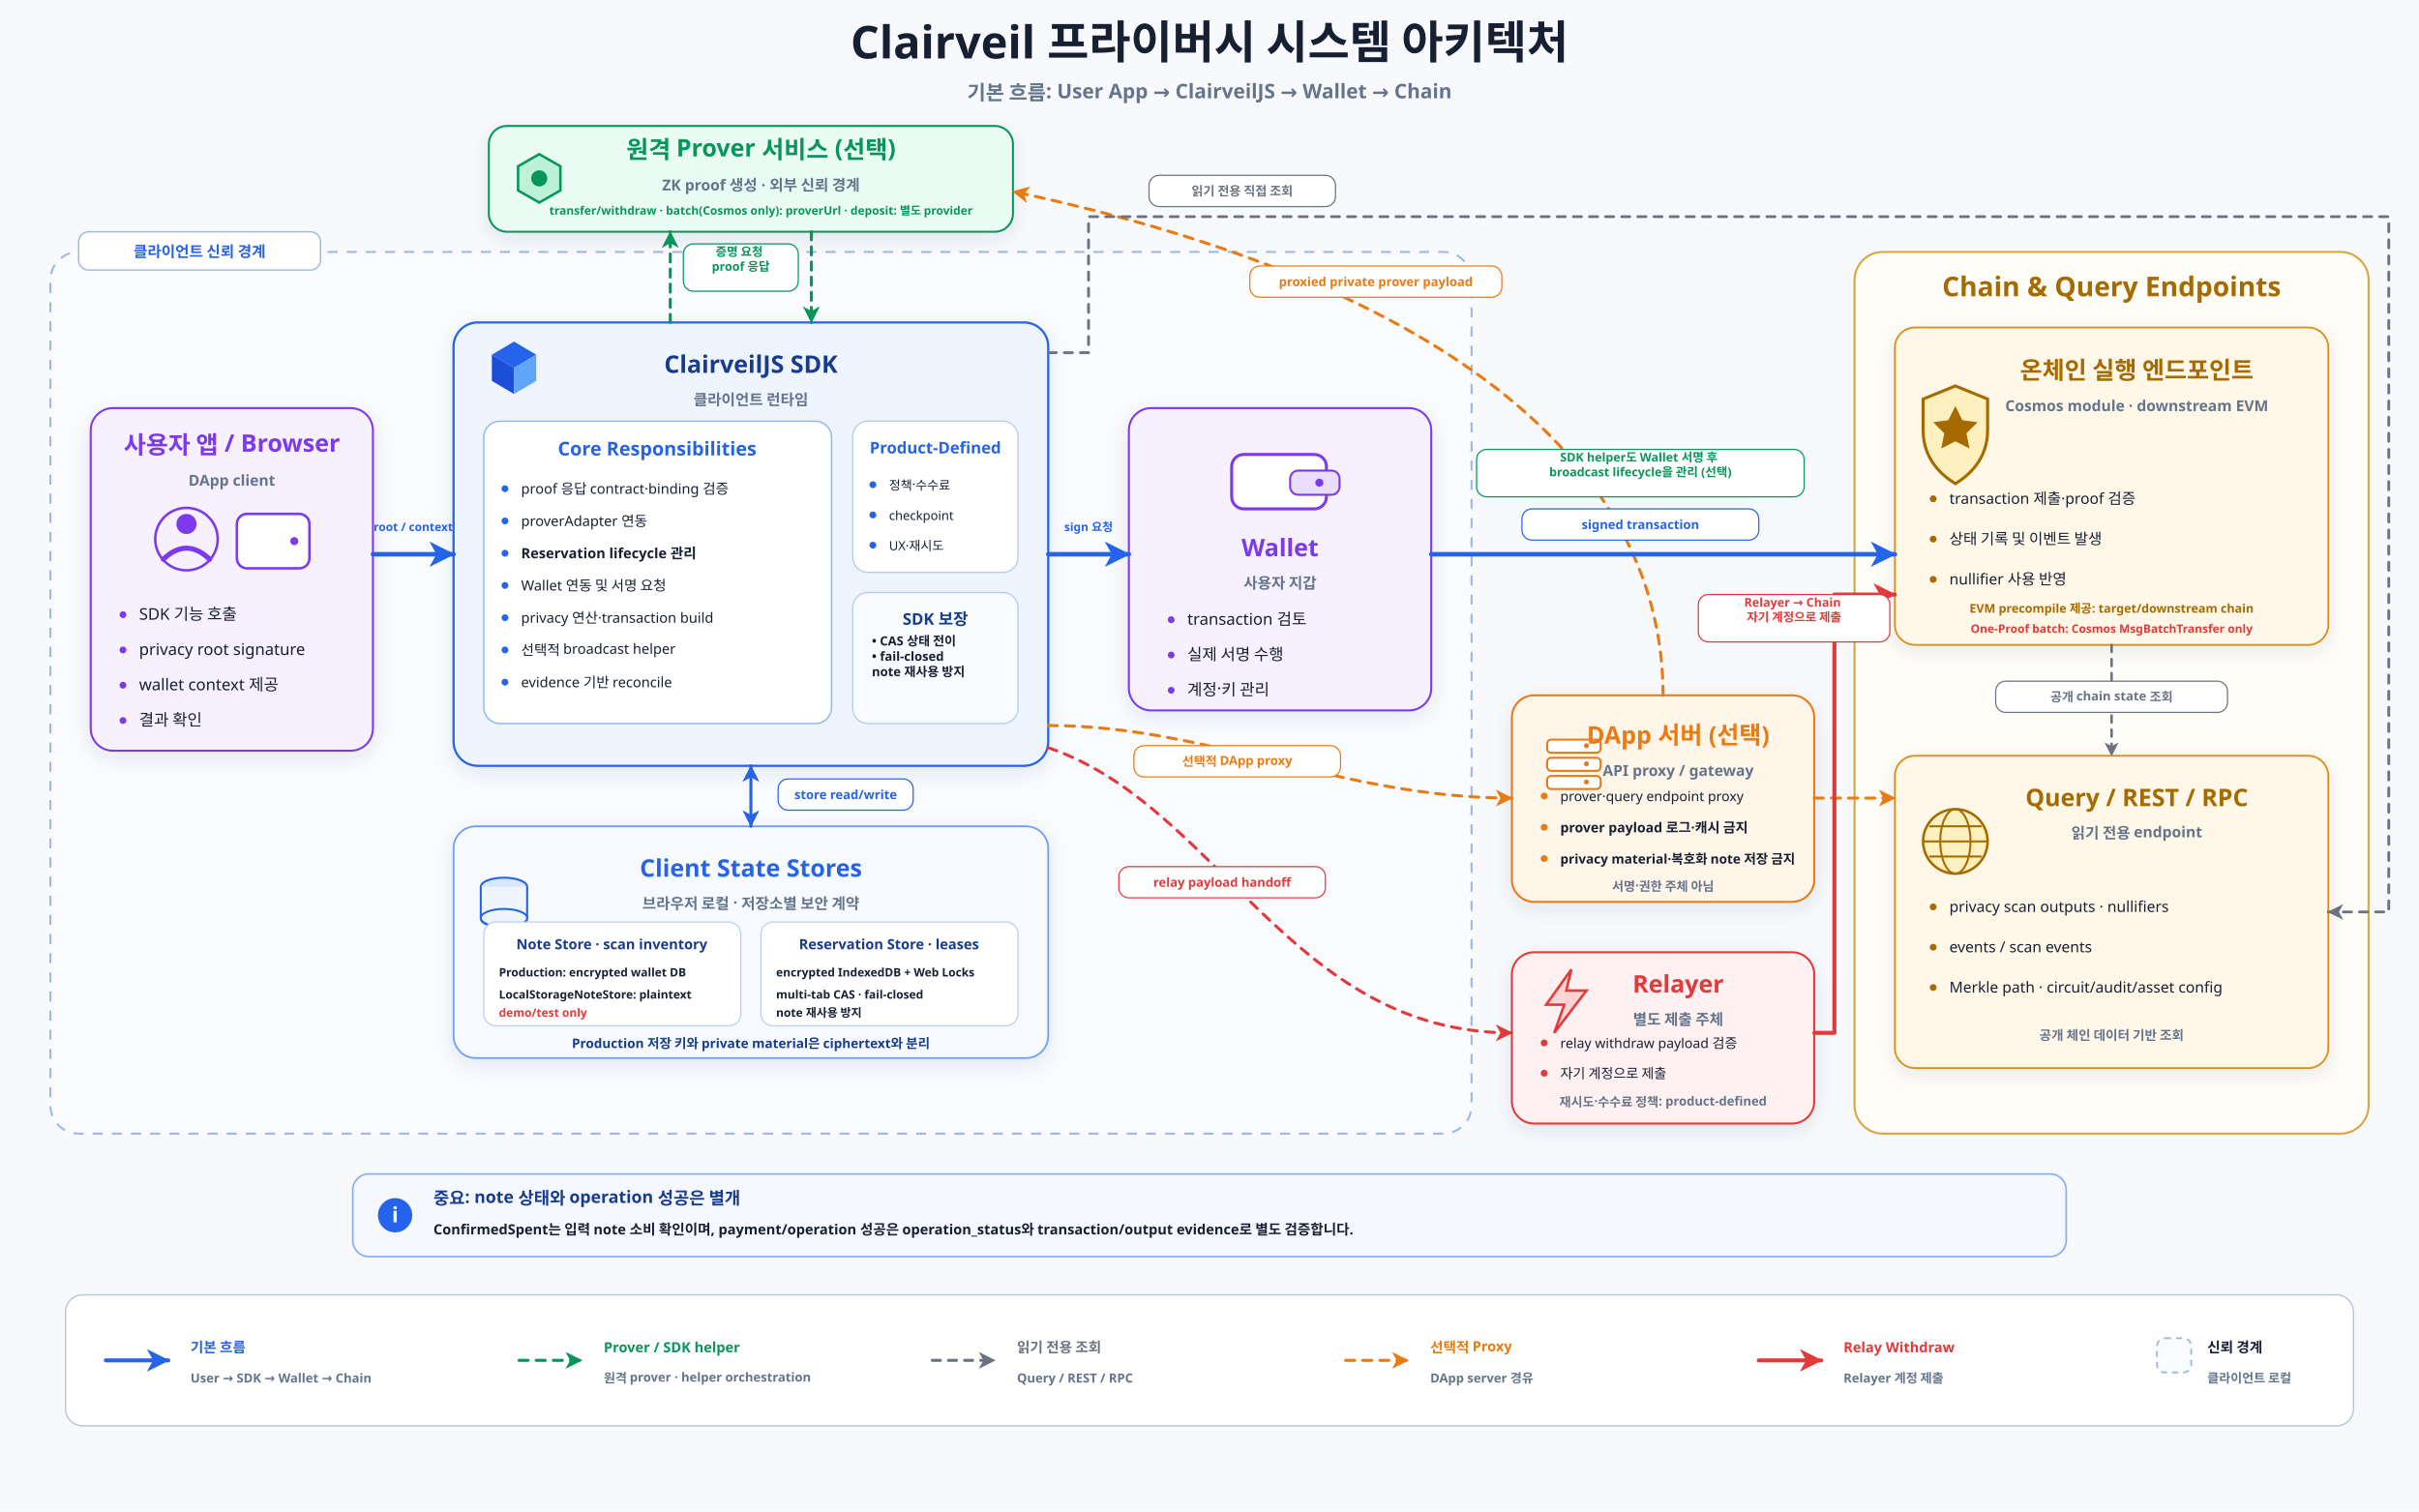
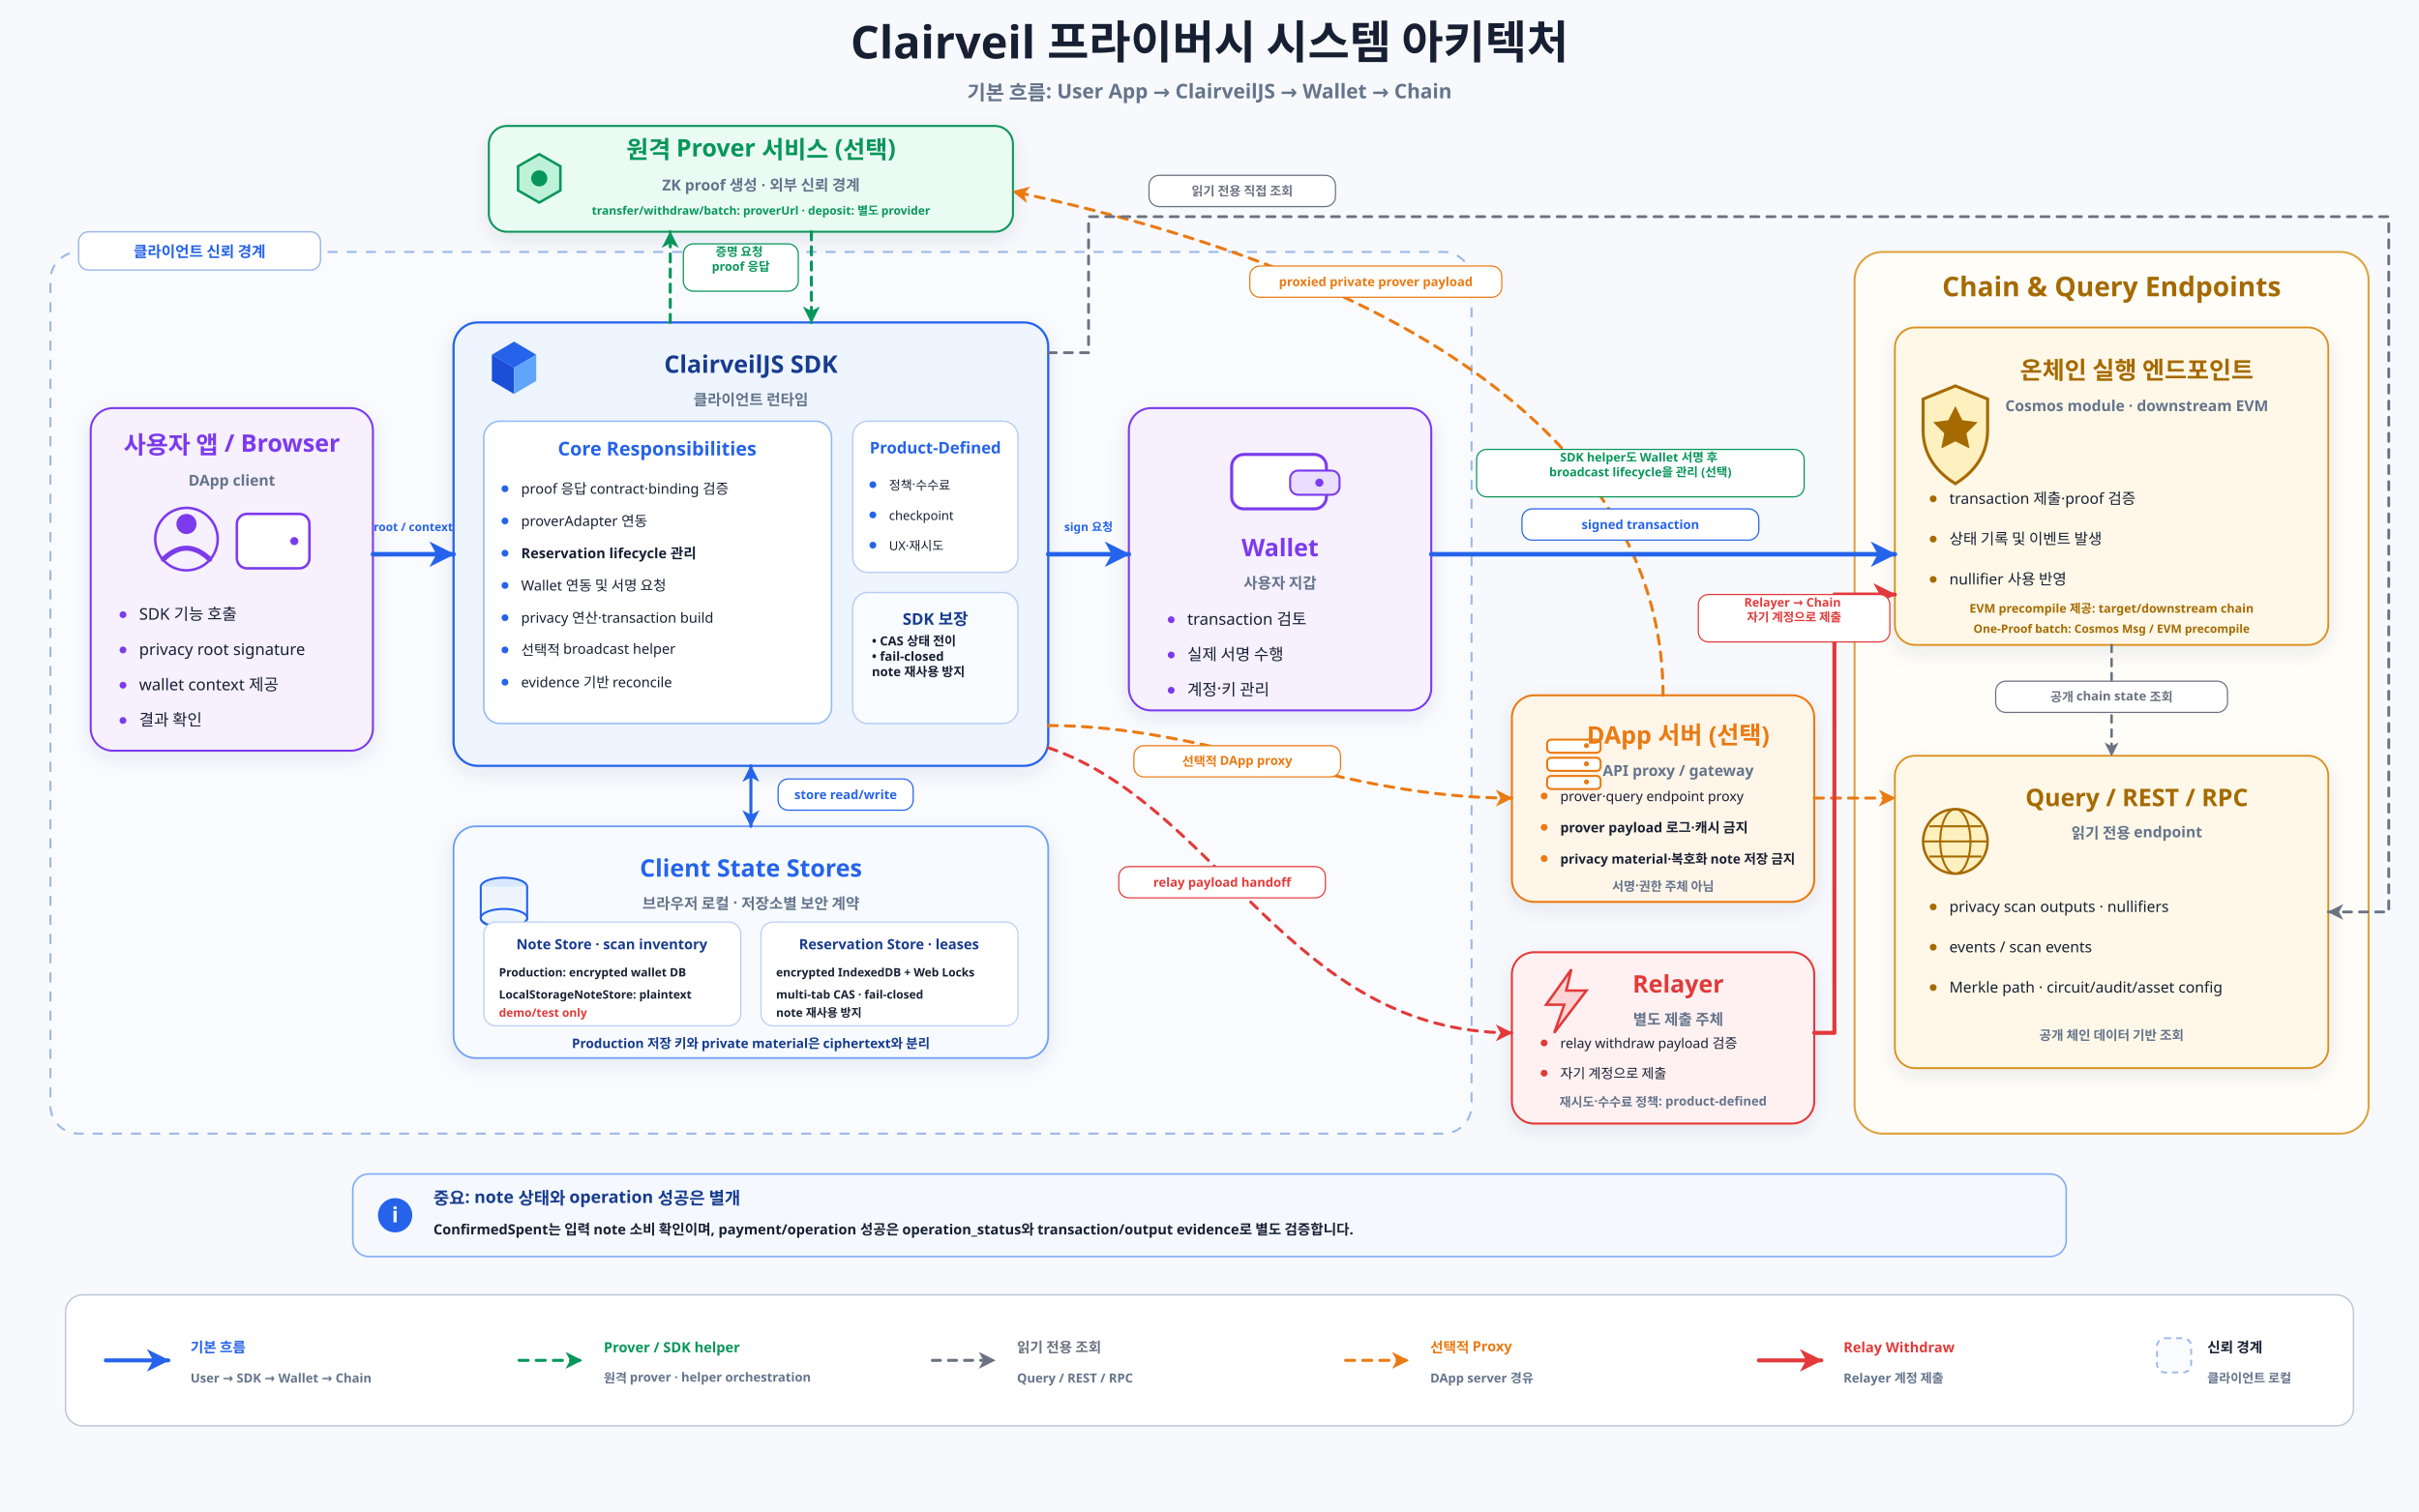
<svg xmlns="http://www.w3.org/2000/svg" width="2400" height="1500" viewBox="0 0 2400 1500" role="img" aria-labelledby="title desc">
  <defs>
    <filter id="shadow" x="-20%" y="-20%" width="140%" height="160%">
      <feDropShadow dx="0" dy="6" stdDeviation="9" flood-color="#26344F" flood-opacity="0.09" />
    </filter>
    <marker id="arrow-2563EB" viewBox="0 0 10 10" markerWidth="7" markerHeight="7" refX="8.6" refY="5" orient="auto-start-reverse" markerUnits="strokeWidth">
      <path d="M1 1 L9 5 L1 9 L3.2 5 Z" fill="#2563EB" />
    </marker>
    <marker id="arrow-7C3AED" viewBox="0 0 10 10" markerWidth="7" markerHeight="7" refX="8.6" refY="5" orient="auto-start-reverse" markerUnits="strokeWidth">
      <path d="M1 1 L9 5 L1 9 L3.2 5 Z" fill="#7C3AED" />
    </marker>
    <marker id="arrow-07965A" viewBox="0 0 10 10" markerWidth="7" markerHeight="7" refX="8.6" refY="5" orient="auto-start-reverse" markerUnits="strokeWidth">
      <path d="M1 1 L9 5 L1 9 L3.2 5 Z" fill="#07965A" />
    </marker>
    <marker id="arrow-EA7A12" viewBox="0 0 10 10" markerWidth="7" markerHeight="7" refX="8.6" refY="5" orient="auto-start-reverse" markerUnits="strokeWidth">
      <path d="M1 1 L9 5 L1 9 L3.2 5 Z" fill="#EA7A12" />
    </marker>
    <marker id="arrow-E23A3A" viewBox="0 0 10 10" markerWidth="7" markerHeight="7" refX="8.6" refY="5" orient="auto-start-reverse" markerUnits="strokeWidth">
      <path d="M1 1 L9 5 L1 9 L3.2 5 Z" fill="#E23A3A" />
    </marker>
    <marker id="arrow-6B7280" viewBox="0 0 10 10" markerWidth="7" markerHeight="7" refX="8.6" refY="5" orient="auto-start-reverse" markerUnits="strokeWidth">
      <path d="M1 1 L9 5 L1 9 L3.2 5 Z" fill="#6B7280" />
    </marker>
    <marker id="arrow-A56A00" viewBox="0 0 10 10" markerWidth="7" markerHeight="7" refX="8.6" refY="5" orient="auto-start-reverse" markerUnits="strokeWidth">
      <path d="M1 1 L9 5 L1 9 L3.2 5 Z" fill="#A56A00" />
    </marker>
  </defs>
  <rect width="2400" height="1500" fill="#F7F9FC" />
  <text x="1200" y="58" text-anchor="middle" font-family="Noto Sans KR, Apple SD Gothic Neo, sans-serif" font-size="45" font-weight="800" fill="#172033">
    <tspan x="1200" dy="0">Clairveil 프라이버시 시스템 아키텍처</tspan>
  </text>
  <text x="1200" y="99" text-anchor="middle" font-family="Noto Sans KR, Apple SD Gothic Neo, sans-serif" font-size="20" font-weight="600" fill="#64748B">
    <tspan x="1200" dy="0">기본 흐름: User App → ClairveilJS → Wallet → Chain</tspan>
  </text>
  <rect x="50" y="250" width="1410" height="875" rx="28" fill="#F9FBFF" stroke="#9DB7E8" stroke-width="2" stroke-dasharray="10 9" />
  <rect x="78" y="230" width="240" height="38" rx="10" fill="#FFFFFF" stroke="#9DB7E8" stroke-width="1.4" />
  <text x="198" y="255" text-anchor="middle" font-family="Noto Sans KR, Apple SD Gothic Neo, sans-serif" font-size="15" font-weight="800" fill="#2563EB">
    <tspan x="198" dy="0">클라이언트 신뢰 경계</tspan>
  </text>
  <rect x="1840" y="250" width="510" height="875" rx="28" fill="#FFFDF8" stroke="#DDA33F" stroke-width="2" />
  <text x="2095" y="294" text-anchor="middle" font-family="Noto Sans KR, Apple SD Gothic Neo, sans-serif" font-size="27" font-weight="800" fill="#A56A00">
    <tspan x="2095" dy="0">Chain &amp; Query Endpoints</tspan>
  </text>
  <rect x="485" y="125" width="520" height="105" rx="18" fill="#EAFBF3" stroke="#07965A" stroke-width="2" filter="url(#shadow)" />
  <path d="M 535 153 l 21 12 v 24 l -21 12 -21 -12 v -24 Z" fill="#BDF1D8" stroke="#07965A" stroke-width="2.5" />
  <circle cx="535" cy="177" r="8" fill="#07965A" />
  <text x="755" y="157" text-anchor="middle" font-family="Noto Sans KR, Apple SD Gothic Neo, sans-serif" font-size="24" font-weight="800" fill="#07965A">
    <tspan x="755" dy="0">원격 Prover 서비스 (선택)</tspan>
  </text>
  <text x="755" y="189" text-anchor="middle" font-family="Noto Sans KR, Apple SD Gothic Neo, sans-serif" font-size="15" font-weight="600" fill="#64748B">
    <tspan x="755" dy="0">ZK proof 생성 · 외부 신뢰 경계</tspan>
  </text>
  <text x="755" y="213" text-anchor="middle" font-family="Noto Sans KR, Apple SD Gothic Neo, sans-serif" font-size="11.5" font-weight="700" fill="#07965A">
-     <tspan x="755" dy="0">transfer/withdraw · batch(Cosmos only): proverUrl · deposit: 별도 provider</tspan>
+     <tspan x="755" dy="0">transfer/withdraw/batch: proverUrl · deposit: 별도 provider</tspan>
  </text>
  <rect x="90" y="405" width="280" height="340" rx="22" fill="#F6F0FF" stroke="#7C3AED" stroke-width="2" filter="url(#shadow)" />
  <text x="230" y="450" text-anchor="middle" font-family="Noto Sans KR, Apple SD Gothic Neo, sans-serif" font-size="24" font-weight="800" fill="#7C3AED">
    <tspan x="230" dy="0">사용자 앱 / Browser</tspan>
  </text>
  <text x="230" y="482" text-anchor="middle" font-family="Noto Sans KR, Apple SD Gothic Neo, sans-serif" font-size="15" font-weight="600" fill="#64748B">
    <tspan x="230" dy="0">DApp client</tspan>
  </text>
  <circle cx="185" cy="520" r="10" fill="#7C3AED" />
  <circle cx="185" cy="535" r="31" fill="none" stroke="#7C3AED" stroke-width="2.5" />
  <path d="M 162 555 Q 185 533 208 555" fill="none" stroke="#7C3AED" stroke-width="5" stroke-linecap="round" />
  <rect x="235" y="510" width="72" height="54" rx="10" fill="#FFFFFF" stroke="#7C3AED" stroke-width="2.5" />
  <circle cx="292" cy="537" r="4" fill="#7C3AED" />
  <circle cx="122" cy="610" r="3.4" fill="#7C3AED" />
  <text x="138" y="615" text-anchor="start" font-family="Noto Sans KR, Apple SD Gothic Neo, sans-serif" font-size="16" font-weight="500" fill="#172033">
    <tspan x="138" dy="0">SDK 기능 호출</tspan>
  </text>
  <circle cx="122" cy="645" r="3.4" fill="#7C3AED" />
  <text x="138" y="650" text-anchor="start" font-family="Noto Sans KR, Apple SD Gothic Neo, sans-serif" font-size="16" font-weight="500" fill="#172033">
    <tspan x="138" dy="0">privacy root signature</tspan>
  </text>
  <circle cx="122" cy="680" r="3.4" fill="#7C3AED" />
  <text x="138" y="685" text-anchor="start" font-family="Noto Sans KR, Apple SD Gothic Neo, sans-serif" font-size="16" font-weight="500" fill="#172033">
    <tspan x="138" dy="0">wallet context 제공</tspan>
  </text>
  <circle cx="122" cy="715" r="3.4" fill="#7C3AED" />
  <text x="138" y="720" text-anchor="start" font-family="Noto Sans KR, Apple SD Gothic Neo, sans-serif" font-size="16" font-weight="500" fill="#172033">
    <tspan x="138" dy="0">결과 확인</tspan>
  </text>
  <rect x="450" y="320" width="590" height="440" rx="24" fill="#EEF5FF" stroke="#2563EB" stroke-width="2.2" filter="url(#shadow)" />
  <path d="M 488 352 l 22 -13 22 13 -22 13 Z" fill="#2563EB" />
  <path d="M 488 352 v 26 l 22 13 V 365 Z" fill="#1D4ED8" />
  <path d="M 532 352 v 26 l -22 13 V 365 Z" fill="#60A5FA" />
  <text x="745" y="370" text-anchor="middle" font-family="Noto Sans KR, Apple SD Gothic Neo, sans-serif" font-size="24" font-weight="800" fill="#173B8E">
    <tspan x="745" dy="0">ClairveilJS SDK</tspan>
  </text>
  <text x="745" y="402" text-anchor="middle" font-family="Noto Sans KR, Apple SD Gothic Neo, sans-serif" font-size="15" font-weight="600" fill="#64748B">
    <tspan x="745" dy="0">클라이언트 런타임</tspan>
  </text>
  <rect x="480" y="418" width="345" height="300" rx="16" fill="#FFFFFF" stroke="#94B9F7" stroke-width="1.5" />
  <text x="652" y="452" text-anchor="middle" font-family="Noto Sans KR, Apple SD Gothic Neo, sans-serif" font-size="19" font-weight="800" fill="#2563EB">
    <tspan x="652" dy="0">Core Responsibilities</tspan>
  </text>
  <circle cx="501" cy="485" r="3.4" fill="#2563EB" />
  <text x="517" y="490" text-anchor="start" font-family="Noto Sans KR, Apple SD Gothic Neo, sans-serif" font-size="14" font-weight="500" fill="#172033">
    <tspan x="517" dy="0">proof 응답 contract·binding 검증</tspan>
  </text>
  <circle cx="501" cy="517" r="3.4" fill="#2563EB" />
  <text x="517" y="522" text-anchor="start" font-family="Noto Sans KR, Apple SD Gothic Neo, sans-serif" font-size="14" font-weight="500" fill="#172033">
    <tspan x="517" dy="0">proverAdapter 연동</tspan>
  </text>
  <circle cx="501" cy="549" r="3.4" fill="#2563EB" />
  <text x="517" y="554" text-anchor="start" font-family="Noto Sans KR, Apple SD Gothic Neo, sans-serif" font-size="14" font-weight="700" fill="#172033">
    <tspan x="517" dy="0">Reservation lifecycle 관리</tspan>
  </text>
  <circle cx="501" cy="581" r="3.4" fill="#2563EB" />
  <text x="517" y="586" text-anchor="start" font-family="Noto Sans KR, Apple SD Gothic Neo, sans-serif" font-size="14" font-weight="500" fill="#172033">
    <tspan x="517" dy="0">Wallet 연동 및 서명 요청</tspan>
  </text>
  <circle cx="501" cy="613" r="3.4" fill="#2563EB" />
  <text x="517" y="618" text-anchor="start" font-family="Noto Sans KR, Apple SD Gothic Neo, sans-serif" font-size="14" font-weight="500" fill="#172033">
    <tspan x="517" dy="0">privacy 연산·transaction build</tspan>
  </text>
  <circle cx="501" cy="645" r="3.4" fill="#2563EB" />
  <text x="517" y="650" text-anchor="start" font-family="Noto Sans KR, Apple SD Gothic Neo, sans-serif" font-size="14" font-weight="500" fill="#172033">
    <tspan x="517" dy="0">선택적 broadcast helper</tspan>
  </text>
  <circle cx="501" cy="677" r="3.4" fill="#2563EB" />
  <text x="517" y="682" text-anchor="start" font-family="Noto Sans KR, Apple SD Gothic Neo, sans-serif" font-size="14" font-weight="500" fill="#172033">
    <tspan x="517" dy="0">evidence 기반 reconcile</tspan>
  </text>
  <rect x="846" y="418" width="164" height="150" rx="15" fill="#FFFFFF" stroke="#B8CDF4" stroke-width="1.4" />
  <text x="928" y="450" text-anchor="middle" font-family="Noto Sans KR, Apple SD Gothic Neo, sans-serif" font-size="16" font-weight="800" fill="#2563EB">
    <tspan x="928" dy="0">Product-Defined</tspan>
  </text>
  <circle cx="866" cy="481" r="3.4" fill="#2563EB" />
  <text x="882" y="486" text-anchor="start" font-family="Noto Sans KR, Apple SD Gothic Neo, sans-serif" font-size="12.5" font-weight="500" fill="#172033">
    <tspan x="882" dy="0">정책·수수료</tspan>
  </text>
  <circle cx="866" cy="511" r="3.4" fill="#2563EB" />
  <text x="882" y="516" text-anchor="start" font-family="Noto Sans KR, Apple SD Gothic Neo, sans-serif" font-size="12.5" font-weight="500" fill="#172033">
    <tspan x="882" dy="0">checkpoint</tspan>
  </text>
  <circle cx="866" cy="541" r="3.4" fill="#2563EB" />
  <text x="882" y="546" text-anchor="start" font-family="Noto Sans KR, Apple SD Gothic Neo, sans-serif" font-size="12.5" font-weight="500" fill="#172033">
    <tspan x="882" dy="0">UX·재시도</tspan>
  </text>
  <rect x="846" y="588" width="164" height="130" rx="15" fill="#F8FBFF" stroke="#B8CDF4" stroke-width="1.4" />
  <text x="928" y="620" text-anchor="middle" font-family="Noto Sans KR, Apple SD Gothic Neo, sans-serif" font-size="16" font-weight="800" fill="#173B8E">
    <tspan x="928" dy="0">SDK 보장</tspan>
  </text>
  <text x="865" y="640.5" text-anchor="start" font-family="Noto Sans KR, Apple SD Gothic Neo, sans-serif" font-size="12.5" font-weight="600" fill="#172033">
    <tspan x="865" dy="0">• CAS 상태 전이</tspan>
    <tspan x="865" dy="15.25">• fail-closed</tspan>
    <tspan x="865" dy="15.25">  note 재사용 방지</tspan>
  </text>
  <rect x="1120" y="405" width="300" height="300" rx="22" fill="#F6F0FF" stroke="#7C3AED" stroke-width="2" filter="url(#shadow)" />
  <rect x="1222" y="451" width="94" height="54" rx="12" fill="#FFFFFF" stroke="#7C3AED" stroke-width="3" />
  <rect x="1280" y="467" width="49" height="24" rx="8" fill="#E9DEFF" stroke="#7C3AED" stroke-width="2" />
  <circle cx="1309" cy="479" r="4" fill="#7C3AED" />
  <text x="1270" y="552" text-anchor="middle" font-family="Noto Sans KR, Apple SD Gothic Neo, sans-serif" font-size="24" font-weight="800" fill="#7C3AED">
    <tspan x="1270" dy="0">Wallet</tspan>
  </text>
  <text x="1270" y="584" text-anchor="middle" font-family="Noto Sans KR, Apple SD Gothic Neo, sans-serif" font-size="15" font-weight="600" fill="#64748B">
    <tspan x="1270" dy="0">사용자 지갑</tspan>
  </text>
  <circle cx="1162" cy="615" r="3.4" fill="#7C3AED" />
  <text x="1178" y="620" text-anchor="start" font-family="Noto Sans KR, Apple SD Gothic Neo, sans-serif" font-size="16" font-weight="500" fill="#172033">
    <tspan x="1178" dy="0">transaction 검토</tspan>
  </text>
  <circle cx="1162" cy="650" r="3.4" fill="#7C3AED" />
  <text x="1178" y="655" text-anchor="start" font-family="Noto Sans KR, Apple SD Gothic Neo, sans-serif" font-size="16" font-weight="500" fill="#172033">
    <tspan x="1178" dy="0">실제 서명 수행</tspan>
  </text>
  <circle cx="1162" cy="685" r="3.4" fill="#7C3AED" />
  <text x="1178" y="690" text-anchor="start" font-family="Noto Sans KR, Apple SD Gothic Neo, sans-serif" font-size="16" font-weight="500" fill="#172033">
    <tspan x="1178" dy="0">계정·키 관리</tspan>
  </text>
  <rect x="450" y="820" width="590" height="230" rx="22" fill="#F7FBFF" stroke="#6FA1F5" stroke-width="1.8" filter="url(#shadow)" />
  <ellipse cx="500" cy="880" rx="23" ry="9" fill="#D9E8FF" stroke="#2563EB" stroke-width="2" />
  <path d="M 477 880 v 31 c 0 6 10 9 23 9 s 23 -3 23 -9 v -31" fill="#EEF5FF" stroke="#2563EB" stroke-width="2" />
  <ellipse cx="500" cy="911" rx="23" ry="9" fill="#EEF5FF" stroke="#2563EB" stroke-width="2" />
  <text x="745" y="870" text-anchor="middle" font-family="Noto Sans KR, Apple SD Gothic Neo, sans-serif" font-size="24" font-weight="800" fill="#2563EB">
    <tspan x="745" dy="0">Client State Stores</tspan>
  </text>
  <text x="745" y="902" text-anchor="middle" font-family="Noto Sans KR, Apple SD Gothic Neo, sans-serif" font-size="15" font-weight="600" fill="#64748B">
    <tspan x="745" dy="0">브라우저 로컬 · 저장소별 보안 계약</tspan>
  </text>
  <rect x="480" y="915" width="255" height="103" rx="12" fill="#FFFFFF" stroke="#B8CDF4" stroke-width="1.2" />
  <text x="607" y="942" text-anchor="middle" font-family="Noto Sans KR, Apple SD Gothic Neo, sans-serif" font-size="14" font-weight="800" fill="#173B8E">
    <tspan x="607" dy="0">Note Store · scan inventory</tspan>
  </text>
  <text x="495" y="969" text-anchor="start" font-family="Noto Sans KR, Apple SD Gothic Neo, sans-serif" font-size="11.5" font-weight="600" fill="#172033">
    <tspan x="495" dy="0">Production: encrypted wallet DB</tspan>
  </text>
  <text x="495" y="991" text-anchor="start" font-family="Noto Sans KR, Apple SD Gothic Neo, sans-serif" font-size="11.5" font-weight="600" fill="#172033">
    <tspan x="495" dy="0">LocalStorageNoteStore: plaintext</tspan>
  </text>
  <text x="495" y="1009" text-anchor="start" font-family="Noto Sans KR, Apple SD Gothic Neo, sans-serif" font-size="11.5" font-weight="700" fill="#E23A3A">
    <tspan x="495" dy="0">demo/test only</tspan>
  </text>
  <rect x="755" y="915" width="255" height="103" rx="12" fill="#FFFFFF" stroke="#B8CDF4" stroke-width="1.2" />
  <text x="882" y="942" text-anchor="middle" font-family="Noto Sans KR, Apple SD Gothic Neo, sans-serif" font-size="14" font-weight="800" fill="#173B8E">
    <tspan x="882" dy="0">Reservation Store · leases</tspan>
  </text>
  <text x="770" y="969" text-anchor="start" font-family="Noto Sans KR, Apple SD Gothic Neo, sans-serif" font-size="11.5" font-weight="600" fill="#172033">
    <tspan x="770" dy="0">encrypted IndexedDB + Web Locks</tspan>
  </text>
  <text x="770" y="991" text-anchor="start" font-family="Noto Sans KR, Apple SD Gothic Neo, sans-serif" font-size="11.5" font-weight="600" fill="#172033">
    <tspan x="770" dy="0">multi-tab CAS · fail-closed</tspan>
  </text>
  <text x="770" y="1009" text-anchor="start" font-family="Noto Sans KR, Apple SD Gothic Neo, sans-serif" font-size="11.5" font-weight="700" fill="#172033">
    <tspan x="770" dy="0">note 재사용 방지</tspan>
  </text>
  <text x="745" y="1040" text-anchor="middle" font-family="Noto Sans KR, Apple SD Gothic Neo, sans-serif" font-size="13" font-weight="700" fill="#173B8E">
    <tspan x="745" dy="0">Production 저장 키와 private material은 ciphertext와 분리</tspan>
  </text>
  <rect x="1500" y="690" width="300" height="205" rx="22" fill="#FFF5E8" stroke="#EA7A12" stroke-width="2" filter="url(#shadow)" />
  <rect x="1535" y="734" width="53" height="13" rx="4" fill="#FFFFFF" stroke="#EA7A12" stroke-width="2" />
  <circle cx="1574" cy="740" r="2.5" fill="#EA7A12" />
  <rect x="1535" y="752" width="53" height="13" rx="4" fill="#FFFFFF" stroke="#EA7A12" stroke-width="2" />
  <circle cx="1574" cy="758" r="2.5" fill="#EA7A12" />
  <rect x="1535" y="770" width="53" height="13" rx="4" fill="#FFFFFF" stroke="#EA7A12" stroke-width="2" />
  <circle cx="1574" cy="776" r="2.5" fill="#EA7A12" />
  <text x="1665" y="738" text-anchor="middle" font-family="Noto Sans KR, Apple SD Gothic Neo, sans-serif" font-size="24" font-weight="800" fill="#EA7A12">
    <tspan x="1665" dy="0">DApp 서버 (선택)</tspan>
  </text>
  <text x="1665" y="770" text-anchor="middle" font-family="Noto Sans KR, Apple SD Gothic Neo, sans-serif" font-size="15" font-weight="600" fill="#64748B">
    <tspan x="1665" dy="0">API proxy / gateway</tspan>
  </text>
  <circle cx="1532" cy="790" r="3.4" fill="#EA7A12" />
  <text x="1548" y="795" text-anchor="start" font-family="Noto Sans KR, Apple SD Gothic Neo, sans-serif" font-size="13.5" font-weight="500" fill="#172033">
    <tspan x="1548" dy="0">prover·query endpoint proxy</tspan>
  </text>
  <circle cx="1532" cy="821" r="3.4" fill="#EA7A12" />
  <text x="1548" y="826" text-anchor="start" font-family="Noto Sans KR, Apple SD Gothic Neo, sans-serif" font-size="13.5" font-weight="700" fill="#172033">
    <tspan x="1548" dy="0">prover payload 로그·캐시 금지</tspan>
  </text>
  <circle cx="1532" cy="852" r="3.4" fill="#EA7A12" />
  <text x="1548" y="857" text-anchor="start" font-family="Noto Sans KR, Apple SD Gothic Neo, sans-serif" font-size="13" font-weight="700" fill="#172033">
    <tspan x="1548" dy="0">privacy material·복호화 note 저장 금지</tspan>
  </text>
  <text x="1650" y="884" text-anchor="middle" font-family="Noto Sans KR, Apple SD Gothic Neo, sans-serif" font-size="12.5" font-weight="700" fill="#64748B">
    <tspan x="1650" dy="0">서명·권한 주체 아님</tspan>
  </text>
  <rect x="1500" y="945" width="300" height="170" rx="22" fill="#FFF1F1" stroke="#E23A3A" stroke-width="2" filter="url(#shadow)" />
  <path d="M 1559 962 l -25 35 h 18 l -10 28 32 -42 h -20 Z" fill="#FFD4D4" stroke="#E23A3A" stroke-width="2.5" />
  <text x="1665" y="985" text-anchor="middle" font-family="Noto Sans KR, Apple SD Gothic Neo, sans-serif" font-size="24" font-weight="800" fill="#E23A3A">
    <tspan x="1665" dy="0">Relayer</tspan>
  </text>
  <text x="1665" y="1017" text-anchor="middle" font-family="Noto Sans KR, Apple SD Gothic Neo, sans-serif" font-size="15" font-weight="600" fill="#64748B">
    <tspan x="1665" dy="0">별도 제출 주체</tspan>
  </text>
  <circle cx="1532" cy="1035" r="3.4" fill="#E23A3A" />
  <text x="1548" y="1040" text-anchor="start" font-family="Noto Sans KR, Apple SD Gothic Neo, sans-serif" font-size="13.5" font-weight="500" fill="#172033">
    <tspan x="1548" dy="0">relay withdraw payload 검증</tspan>
  </text>
  <circle cx="1532" cy="1065" r="3.4" fill="#E23A3A" />
  <text x="1548" y="1070" text-anchor="start" font-family="Noto Sans KR, Apple SD Gothic Neo, sans-serif" font-size="13.5" font-weight="500" fill="#172033">
    <tspan x="1548" dy="0">자기 계정으로 제출</tspan>
  </text>
  <text x="1650" y="1098" text-anchor="middle" font-family="Noto Sans KR, Apple SD Gothic Neo, sans-serif" font-size="12.5" font-weight="600" fill="#64748B">
    <tspan x="1650" dy="0">재시도·수수료 정책: product-defined</tspan>
  </text>
  <rect x="1880" y="325" width="430" height="315" rx="20" fill="#FFF8E8" stroke="#D9901C" stroke-width="1.8" filter="url(#shadow)" />
  <path d="M 1940 383 l 32 13 v 31 c 0 29 -19 45 -32 53 -13 -8 -32 -24 -32 -53 v -31 Z" fill="#FFF0BF" stroke="#A56A00" stroke-width="3" />
  <path d="M 1940 403 l 7 14 15 2 -11 11 3 15 -14 -7 -14 7 3 -15 -11 -11 15 -2 Z" fill="#A56A00" />
  <text x="2120" y="376" text-anchor="middle" font-family="Noto Sans KR, Apple SD Gothic Neo, sans-serif" font-size="24" font-weight="800" fill="#A56A00">
    <tspan x="2120" dy="0">온체인 실행 엔드포인트</tspan>
  </text>
  <text x="2120" y="408" text-anchor="middle" font-family="Noto Sans KR, Apple SD Gothic Neo, sans-serif" font-size="15" font-weight="600" fill="#64748B">
    <tspan x="2120" dy="0">Cosmos module · downstream EVM</tspan>
  </text>
  <circle cx="1918" cy="495" r="3.4" fill="#A56A00" />
  <text x="1934" y="500" text-anchor="start" font-family="Noto Sans KR, Apple SD Gothic Neo, sans-serif" font-size="15" font-weight="500" fill="#172033">
    <tspan x="1934" dy="0">transaction 제출·proof 검증</tspan>
  </text>
  <circle cx="1918" cy="535" r="3.4" fill="#A56A00" />
  <text x="1934" y="540" text-anchor="start" font-family="Noto Sans KR, Apple SD Gothic Neo, sans-serif" font-size="15" font-weight="500" fill="#172033">
    <tspan x="1934" dy="0">상태 기록 및 이벤트 발생</tspan>
  </text>
  <circle cx="1918" cy="575" r="3.4" fill="#A56A00" />
  <text x="1934" y="580" text-anchor="start" font-family="Noto Sans KR, Apple SD Gothic Neo, sans-serif" font-size="15" font-weight="500" fill="#172033">
    <tspan x="1934" dy="0">nullifier 사용 반영</tspan>
  </text>
  <text x="2095" y="608" text-anchor="middle" font-family="Noto Sans KR, Apple SD Gothic Neo, sans-serif" font-size="12" font-weight="700" fill="#A56A00">
    <tspan x="2095" dy="0">EVM precompile 제공: target/downstream chain</tspan>
  </text>
-   <text x="2095" y="628" text-anchor="middle" font-family="Noto Sans KR, Apple SD Gothic Neo, sans-serif" font-size="11.5" font-weight="800" fill="#E23A3A">
-     <tspan x="2095" dy="0">One-Proof batch: Cosmos MsgBatchTransfer only</tspan>
+   <text x="2095" y="628" text-anchor="middle" font-family="Noto Sans KR, Apple SD Gothic Neo, sans-serif" font-size="11.5" font-weight="800" fill="#A56A00">
+     <tspan x="2095" dy="0">One-Proof batch: Cosmos Msg / EVM precompile</tspan>
  </text>
  <rect x="1880" y="750" width="430" height="310" rx="20" fill="#FFF8E8" stroke="#D9901C" stroke-width="1.8" filter="url(#shadow)" />
  <circle cx="1940" cy="835" r="32" fill="#FFF0BF" stroke="#A56A00" stroke-width="2.5" />
  <ellipse cx="1940" cy="835" rx="15" ry="32" fill="none" stroke="#A56A00" stroke-width="2" />
  <path d="M 1908 835 h 64 M 1914 820 h 52 M 1914 850 h 52" fill="none" stroke="#A56A00" stroke-width="2" />
  <text x="2120" y="800" text-anchor="middle" font-family="Noto Sans KR, Apple SD Gothic Neo, sans-serif" font-size="24" font-weight="800" fill="#A56A00">
    <tspan x="2120" dy="0">Query / REST / RPC</tspan>
  </text>
  <text x="2120" y="832" text-anchor="middle" font-family="Noto Sans KR, Apple SD Gothic Neo, sans-serif" font-size="15" font-weight="600" fill="#64748B">
    <tspan x="2120" dy="0">읽기 전용 endpoint</tspan>
  </text>
  <circle cx="1918" cy="900" r="3.4" fill="#A56A00" />
  <text x="1934" y="905" text-anchor="start" font-family="Noto Sans KR, Apple SD Gothic Neo, sans-serif" font-size="15" font-weight="500" fill="#172033">
    <tspan x="1934" dy="0">privacy scan outputs · nullifiers</tspan>
  </text>
  <circle cx="1918" cy="940" r="3.4" fill="#A56A00" />
  <text x="1934" y="945" text-anchor="start" font-family="Noto Sans KR, Apple SD Gothic Neo, sans-serif" font-size="15" font-weight="500" fill="#172033">
    <tspan x="1934" dy="0">events / scan events</tspan>
  </text>
  <circle cx="1918" cy="980" r="3.4" fill="#A56A00" />
  <text x="1934" y="985" text-anchor="start" font-family="Noto Sans KR, Apple SD Gothic Neo, sans-serif" font-size="15" font-weight="500" fill="#172033">
    <tspan x="1934" dy="0">Merkle path · circuit/audit/asset config</tspan>
  </text>
  <text x="2095" y="1032" text-anchor="middle" font-family="Noto Sans KR, Apple SD Gothic Neo, sans-serif" font-size="13" font-weight="700" fill="#64748B">
    <tspan x="2095" dy="0">공개 체인 데이터 기반 조회</tspan>
  </text>
  <path d="M 1650 690 C 1650 470 1450 285 1005 190" fill="none" stroke="#EA7A12" stroke-width="3" stroke-linecap="round" stroke-linejoin="round" stroke-dasharray="9 8" marker-end="url(#arrow-EA7A12)" />
  <rect x="1240" y="264" width="250" height="31" rx="10" fill="#FFFFFF" stroke="#EA7A12" stroke-width="1.2" />
  <text x="1365" y="284" text-anchor="middle" font-family="Noto Sans KR, Apple SD Gothic Neo, sans-serif" font-size="12.5" font-weight="700" fill="#EA7A12">
    <tspan x="1365" dy="0">proxied private prover payload</tspan>
  </text>
  <path d="M 370 550 L 450 550" fill="none" stroke="#2563EB" stroke-width="4.5" stroke-linecap="round" stroke-linejoin="round" marker-end="url(#arrow-2563EB)" />
  <path d="M 1040 550 L 1120 550" fill="none" stroke="#2563EB" stroke-width="4.5" stroke-linecap="round" stroke-linejoin="round" marker-end="url(#arrow-2563EB)" />
  <path d="M 1420 550 L 1880 550" fill="none" stroke="#2563EB" stroke-width="4.5" stroke-linecap="round" stroke-linejoin="round" marker-end="url(#arrow-2563EB)" />
  <text x="410" y="527" text-anchor="middle" font-family="Noto Sans KR, Apple SD Gothic Neo, sans-serif" font-size="11.5" font-weight="800" fill="#2563EB">
    <tspan x="410" dy="0">root / context</tspan>
  </text>
  <text x="1080" y="527" text-anchor="middle" font-family="Noto Sans KR, Apple SD Gothic Neo, sans-serif" font-size="11.5" font-weight="800" fill="#2563EB">
    <tspan x="1080" dy="0">sign 요청</tspan>
  </text>
  <rect x="1510" y="505" width="235" height="31" rx="10" fill="#FFFFFF" stroke="#2563EB" stroke-width="1.2" />
  <text x="1627.5" y="525" text-anchor="middle" font-family="Noto Sans KR, Apple SD Gothic Neo, sans-serif" font-size="12.5" font-weight="700" fill="#2563EB">
    <tspan x="1627.5" dy="0">signed transaction</tspan>
  </text>
  <rect x="1465" y="446" width="325" height="47" rx="10" fill="#FFFFFF" stroke="#07965A" stroke-width="1.2" />
  <text x="1627.5" y="458.04" text-anchor="middle" font-family="Noto Sans KR, Apple SD Gothic Neo, sans-serif" font-size="12" font-weight="700" fill="#07965A">
    <tspan x="1627.5" dy="0">SDK helper도 Wallet 서명 후</tspan>
    <tspan x="1627.5" dy="14.64">broadcast lifecycle을 관리 (선택)</tspan>
  </text>
  <path d="M 665 320 L 665 230" fill="none" stroke="#07965A" stroke-width="3" stroke-linecap="round" stroke-linejoin="round" stroke-dasharray="8 7" marker-end="url(#arrow-07965A)" />
  <path d="M 805 230 L 805 320" fill="none" stroke="#07965A" stroke-width="3" stroke-linecap="round" stroke-linejoin="round" stroke-dasharray="8 7" marker-end="url(#arrow-07965A)" />
  <rect x="678" y="242" width="114" height="47" rx="10" fill="#FFFFFF" stroke="#07965A" stroke-width="1.2" />
  <text x="735" y="254.04" text-anchor="middle" font-family="Noto Sans KR, Apple SD Gothic Neo, sans-serif" font-size="12" font-weight="700" fill="#07965A">
    <tspan x="735" dy="0">증명 요청</tspan>
    <tspan x="735" dy="14.64">proof 응답</tspan>
  </text>
  <path d="M 745 760 L 745 820" fill="none" stroke="#2563EB" stroke-width="3" stroke-linecap="round" stroke-linejoin="round" marker-start="url(#arrow-2563EB)" marker-end="url(#arrow-2563EB)" />
  <rect x="772" y="773" width="134" height="31" rx="10" fill="#FFFFFF" stroke="#2563EB" stroke-width="1.2" />
  <text x="839" y="793" text-anchor="middle" font-family="Noto Sans KR, Apple SD Gothic Neo, sans-serif" font-size="12.5" font-weight="700" fill="#2563EB">
    <tspan x="839" dy="0">store read/write</tspan>
  </text>
  <path d="M 1040 350 H 1080 V 215 H 2370 V 905 H 2310" fill="none" stroke="#6B7280" stroke-width="2.8" stroke-linecap="round" stroke-linejoin="round" stroke-dasharray="8 8" marker-end="url(#arrow-6B7280)" />
  <rect x="1140" y="174" width="185" height="31" rx="10" fill="#FFFFFF" stroke="#6B7280" stroke-width="1.2" />
  <text x="1232.5" y="194" text-anchor="middle" font-family="Noto Sans KR, Apple SD Gothic Neo, sans-serif" font-size="12.5" font-weight="700" fill="#6B7280">
    <tspan x="1232.5" dy="0">읽기 전용 직접 조회</tspan>
  </text>
  <path d="M 1040 720 C 1200 720 1330 792 1500 792" fill="none" stroke="#EA7A12" stroke-width="3" stroke-linecap="round" stroke-linejoin="round" stroke-dasharray="9 8" marker-end="url(#arrow-EA7A12)" />
  <path d="M 1800 792 L 1880 792" fill="none" stroke="#EA7A12" stroke-width="3" stroke-linecap="round" stroke-linejoin="round" stroke-dasharray="9 8" marker-end="url(#arrow-EA7A12)" />
  <rect x="1125" y="740" width="205" height="31" rx="10" fill="#FFFFFF" stroke="#EA7A12" stroke-width="1.2" />
  <text x="1227.5" y="760" text-anchor="middle" font-family="Noto Sans KR, Apple SD Gothic Neo, sans-serif" font-size="12.5" font-weight="700" fill="#EA7A12">
    <tspan x="1227.5" dy="0">선택적 DApp proxy</tspan>
  </text>
  <path d="M 1040 742 C 1210 800 1280 1025 1500 1025" fill="none" stroke="#E23A3A" stroke-width="3" stroke-linecap="round" stroke-linejoin="round" stroke-dasharray="9 8" marker-end="url(#arrow-E23A3A)" />
  <rect x="1110" y="860" width="205" height="31" rx="10" fill="#FFFFFF" stroke="#E23A3A" stroke-width="1.2" />
  <text x="1212.5" y="880" text-anchor="middle" font-family="Noto Sans KR, Apple SD Gothic Neo, sans-serif" font-size="12.5" font-weight="700" fill="#E23A3A">
    <tspan x="1212.5" dy="0">relay payload handoff</tspan>
  </text>
  <path d="M 1800 1025 H 1820 V 590 H 1880" fill="none" stroke="#E23A3A" stroke-width="4" stroke-linecap="round" stroke-linejoin="round" marker-end="url(#arrow-E23A3A)" />
  <rect x="1685" y="590" width="190" height="47" rx="10" fill="#FFFFFF" stroke="#E23A3A" stroke-width="1.2" />
  <text x="1780" y="602.04" text-anchor="middle" font-family="Noto Sans KR, Apple SD Gothic Neo, sans-serif" font-size="12" font-weight="700" fill="#E23A3A">
    <tspan x="1780" dy="0">Relayer → Chain</tspan>
    <tspan x="1780" dy="14.64">자기 계정으로 제출</tspan>
  </text>
  <path d="M 2095 640 L 2095 750" fill="none" stroke="#6B7280" stroke-width="2.5" stroke-linecap="round" stroke-linejoin="round" stroke-dasharray="7 7" marker-end="url(#arrow-6B7280)" />
  <rect x="1980" y="676" width="230" height="31" rx="10" fill="#FFFFFF" stroke="#6B7280" stroke-width="1.2" />
  <text x="2095" y="696" text-anchor="middle" font-family="Noto Sans KR, Apple SD Gothic Neo, sans-serif" font-size="12.5" font-weight="700" fill="#6B7280">
    <tspan x="2095" dy="0">공개 chain state 조회</tspan>
  </text>
  <rect x="350" y="1165" width="1700" height="82" rx="16" fill="#F5F9FF" stroke="#82ACF8" stroke-width="1.6" />
  <circle cx="392" cy="1206" r="17" fill="#2563EB" />
  <text x="392" y="1213" text-anchor="middle" font-family="Noto Sans KR, Apple SD Gothic Neo, sans-serif" font-size="21" font-weight="800" fill="#FFFFFF">
    <tspan x="392" dy="0">i</tspan>
  </text>
  <text x="430" y="1195" text-anchor="start" font-family="Noto Sans KR, Apple SD Gothic Neo, sans-serif" font-size="17" font-weight="800" fill="#173B8E">
    <tspan x="430" dy="0">중요: note 상태와 operation 성공은 별개</tspan>
  </text>
  <text x="430" y="1225" text-anchor="start" font-family="Noto Sans KR, Apple SD Gothic Neo, sans-serif" font-size="14" font-weight="600" fill="#172033">
    <tspan x="430" dy="0">ConfirmedSpent는 입력 note 소비 확인이며, payment/operation 성공은 operation_status와 transaction/output evidence로 별도 검증합니다.</tspan>
  </text>
  <rect x="65" y="1285" width="2270" height="130" rx="17" fill="#FFFFFF" stroke="#BBC6D8" stroke-width="1.4" />
  <path d="M 105 1350 L 167 1350" fill="none" stroke="#2563EB" stroke-width="4" stroke-linecap="round" stroke-linejoin="round" marker-end="url(#arrow-2563EB)" />
  <text x="189" y="1342" text-anchor="start" font-family="Noto Sans KR, Apple SD Gothic Neo, sans-serif" font-size="14" font-weight="800" fill="#2563EB">
    <tspan x="189" dy="0">기본 흐름</tspan>
  </text>
  <text x="189" y="1372" text-anchor="start" font-family="Noto Sans KR, Apple SD Gothic Neo, sans-serif" font-size="12.5" font-weight="600" fill="#64748B">
    <tspan x="189" dy="0">User → SDK → Wallet → Chain</tspan>
  </text>
  <path d="M 515 1350 L 577 1350" fill="none" stroke="#07965A" stroke-width="3" stroke-linecap="round" stroke-linejoin="round" stroke-dasharray="9 8" marker-end="url(#arrow-07965A)" />
  <text x="599" y="1342" text-anchor="start" font-family="Noto Sans KR, Apple SD Gothic Neo, sans-serif" font-size="14" font-weight="800" fill="#07965A">
    <tspan x="599" dy="0">Prover / SDK helper</tspan>
  </text>
  <text x="599" y="1372" text-anchor="start" font-family="Noto Sans KR, Apple SD Gothic Neo, sans-serif" font-size="12.5" font-weight="600" fill="#64748B">
    <tspan x="599" dy="0">원격 prover · helper orchestration</tspan>
  </text>
  <path d="M 925 1350 L 987 1350" fill="none" stroke="#6B7280" stroke-width="3" stroke-linecap="round" stroke-linejoin="round" stroke-dasharray="8 8" marker-end="url(#arrow-6B7280)" />
  <text x="1009" y="1342" text-anchor="start" font-family="Noto Sans KR, Apple SD Gothic Neo, sans-serif" font-size="14" font-weight="800" fill="#6B7280">
    <tspan x="1009" dy="0">읽기 전용 조회</tspan>
  </text>
  <text x="1009" y="1372" text-anchor="start" font-family="Noto Sans KR, Apple SD Gothic Neo, sans-serif" font-size="12.5" font-weight="600" fill="#64748B">
    <tspan x="1009" dy="0">Query / REST / RPC</tspan>
  </text>
  <path d="M 1335 1350 L 1397 1350" fill="none" stroke="#EA7A12" stroke-width="3" stroke-linecap="round" stroke-linejoin="round" stroke-dasharray="9 8" marker-end="url(#arrow-EA7A12)" />
  <text x="1419" y="1342" text-anchor="start" font-family="Noto Sans KR, Apple SD Gothic Neo, sans-serif" font-size="14" font-weight="800" fill="#EA7A12">
    <tspan x="1419" dy="0">선택적 Proxy</tspan>
  </text>
  <text x="1419" y="1372" text-anchor="start" font-family="Noto Sans KR, Apple SD Gothic Neo, sans-serif" font-size="12.5" font-weight="600" fill="#64748B">
    <tspan x="1419" dy="0">DApp server 경유</tspan>
  </text>
  <path d="M 1745 1350 L 1807 1350" fill="none" stroke="#E23A3A" stroke-width="4" stroke-linecap="round" stroke-linejoin="round" marker-end="url(#arrow-E23A3A)" />
  <text x="1829" y="1342" text-anchor="start" font-family="Noto Sans KR, Apple SD Gothic Neo, sans-serif" font-size="14" font-weight="800" fill="#E23A3A">
    <tspan x="1829" dy="0">Relay Withdraw</tspan>
  </text>
  <text x="1829" y="1372" text-anchor="start" font-family="Noto Sans KR, Apple SD Gothic Neo, sans-serif" font-size="12.5" font-weight="600" fill="#64748B">
    <tspan x="1829" dy="0">Relayer 계정 제출</tspan>
  </text>
  <rect x="2140" y="1328" width="34" height="34" rx="8" fill="#F9FBFF" stroke="#9DB7E8" stroke-width="1.8" stroke-dasharray="6 5" />
  <text x="2190" y="1342" text-anchor="start" font-family="Noto Sans KR, Apple SD Gothic Neo, sans-serif" font-size="14" font-weight="800" fill="#172033">
    <tspan x="2190" dy="0">신뢰 경계</tspan>
  </text>
  <text x="2190" y="1372" text-anchor="start" font-family="Noto Sans KR, Apple SD Gothic Neo, sans-serif" font-size="12.5" font-weight="600" fill="#64748B">
    <tspan x="2190" dy="0">클라이언트 로컬</tspan>
  </text>
</svg>
